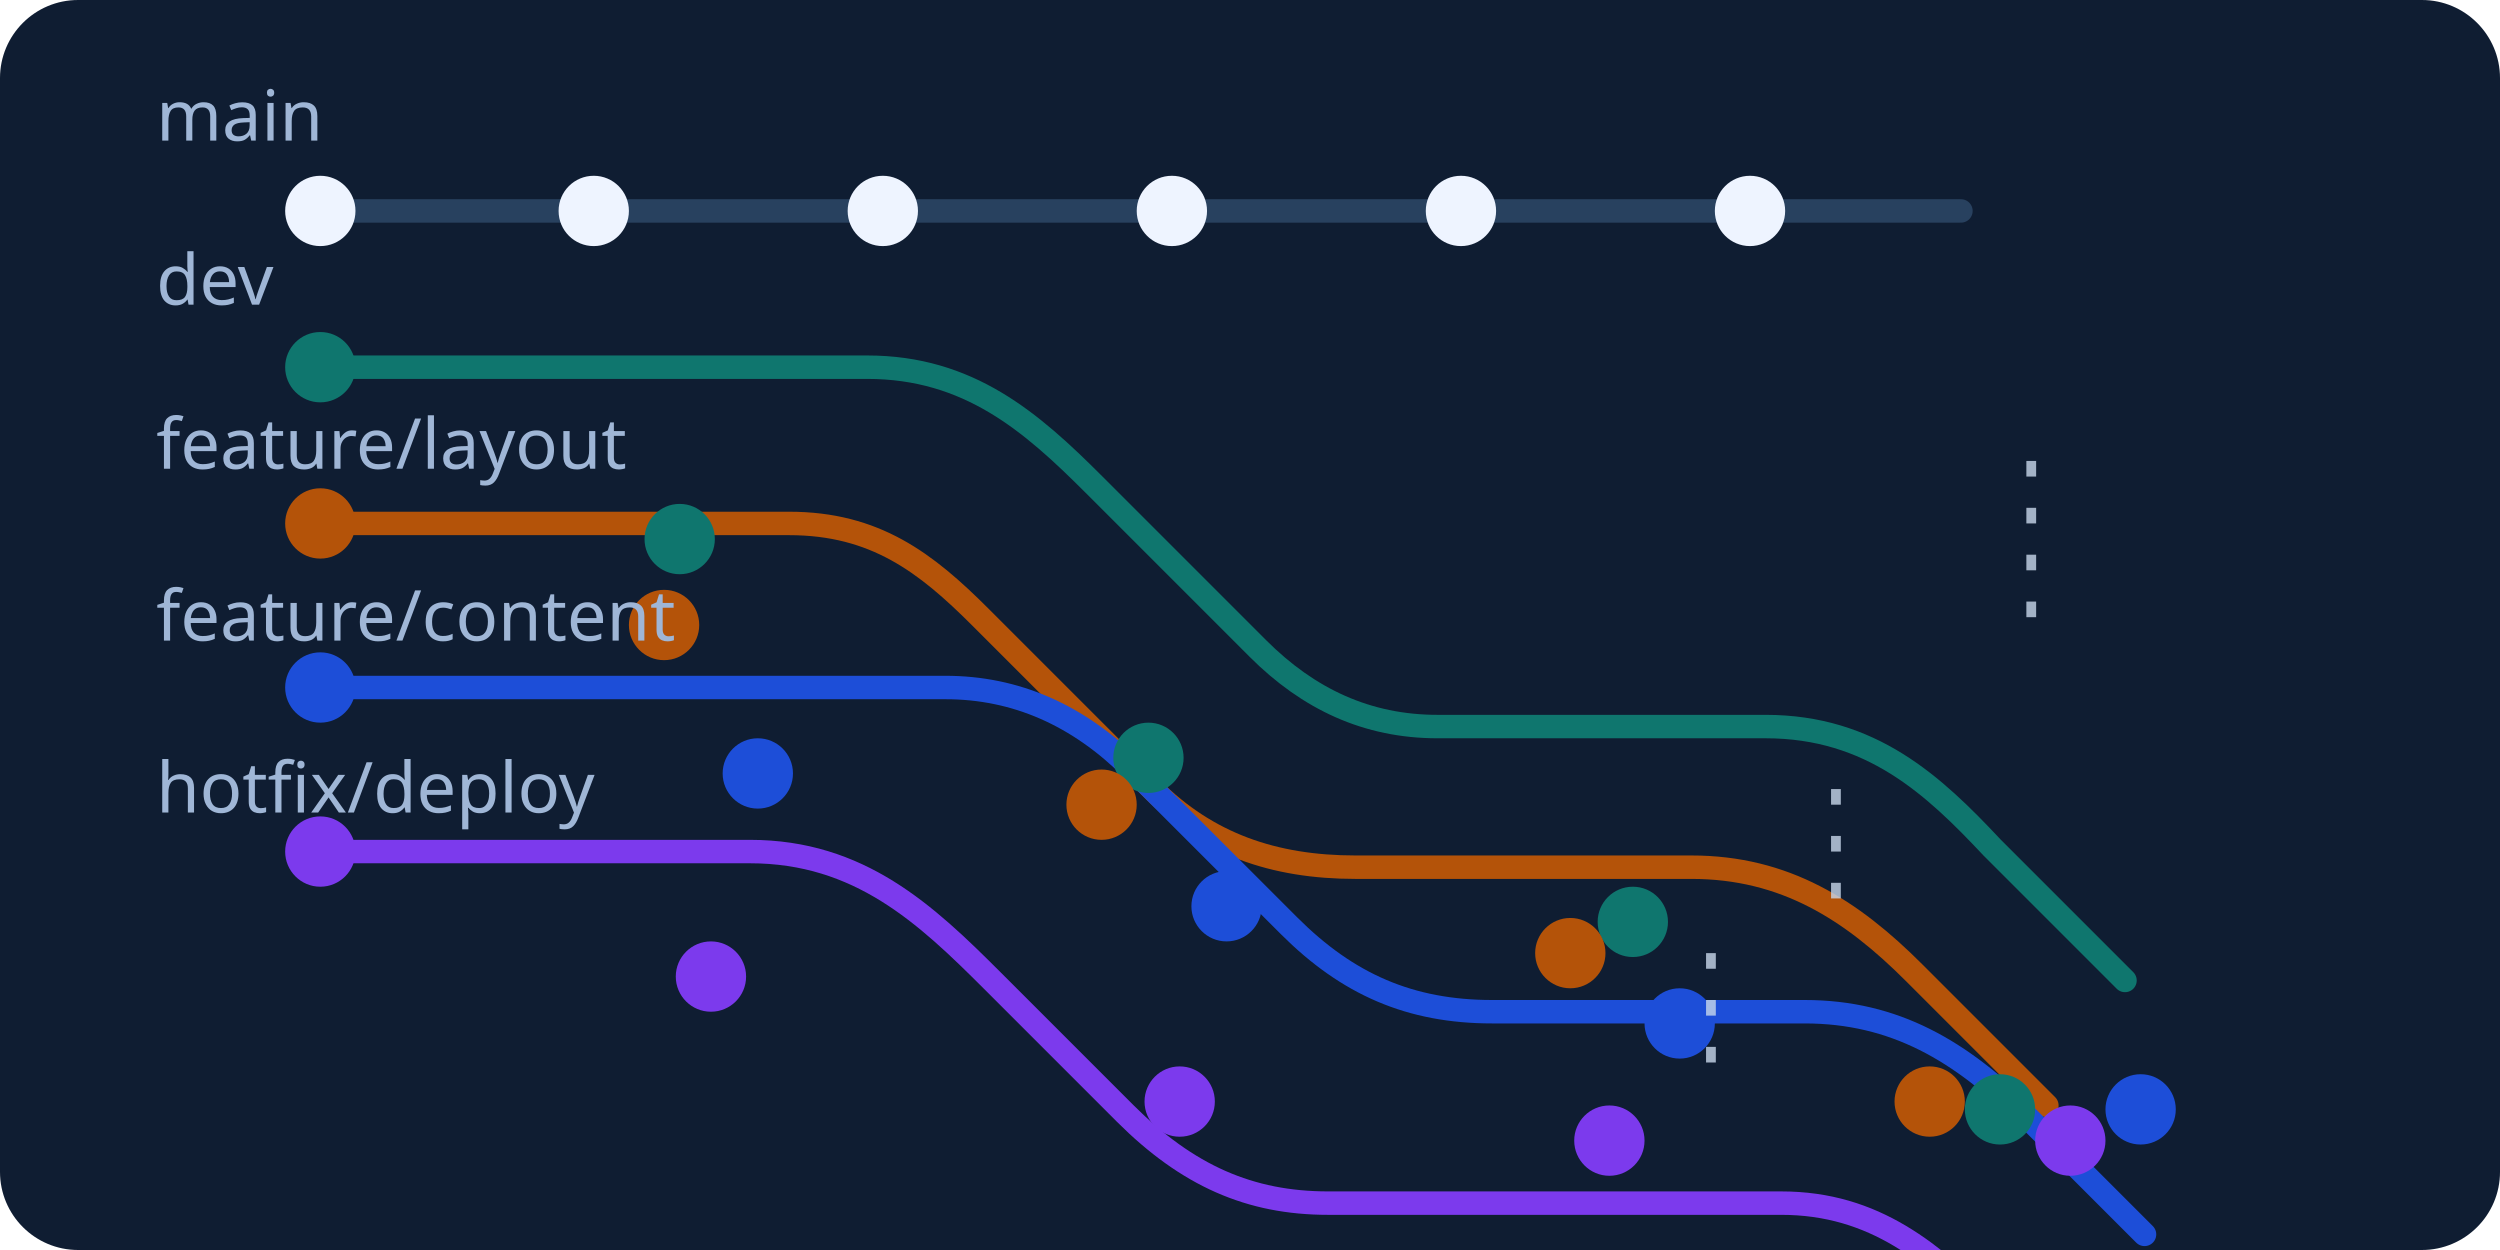
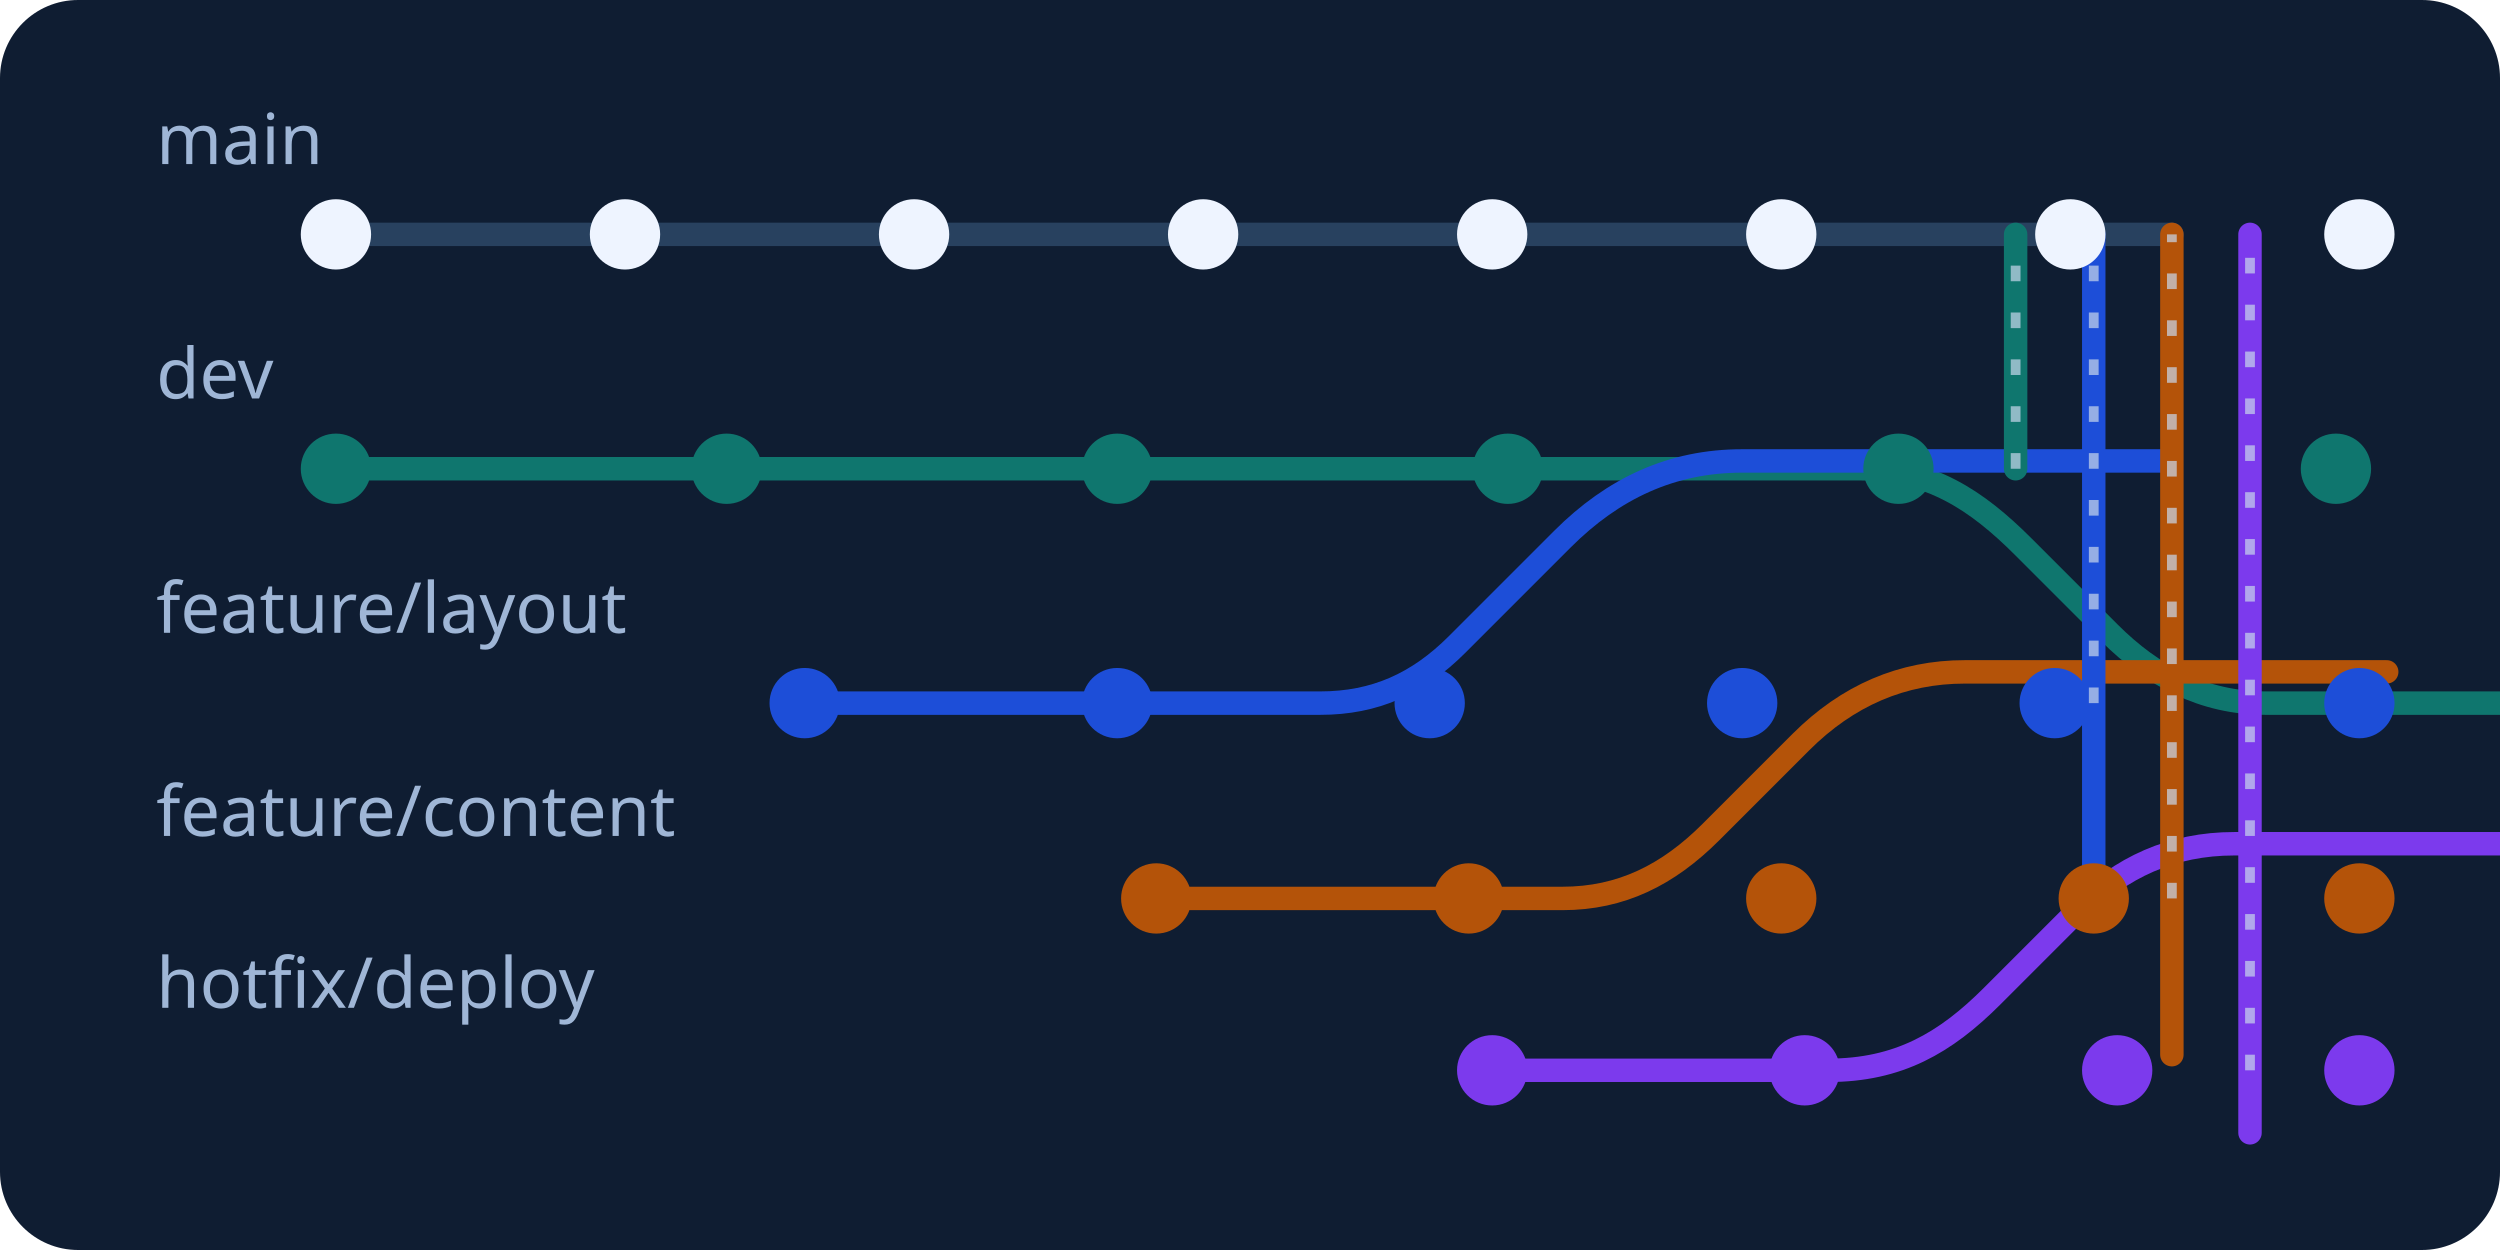
<svg xmlns="http://www.w3.org/2000/svg" viewBox="0 0 640 320" role="img" aria-labelledby="title desc">
  <rect width="640" height="320" rx="20" fill="#0f1d32" />
  <g fill="none" stroke-linecap="round" stroke-linejoin="round">
-     <path d="M82 54h420" stroke="#28415f" stroke-width="6" />
-     <path d="M82 94h140c26 0 42 14 58 30l42 42c13 13 28 20 46 20h84c27 0 43 15 58 31l34 34" stroke="#0f766e" stroke-width="6" />
-     <path d="M82 134h120c22 0 35 10 49 24l44 44c14 14 31 20 52 20h86c24 0 41 11 57 27l34 34" stroke="#b45309" stroke-width="6" />
-     <path d="M82 176h160c18 0 34 7 48 21l40 40c15 15 31 22 52 22h80c23 0 40 10 57 27l30 30" stroke="#1d4ed8" stroke-width="6" />
-     <path d="M82 218h110c28 0 45 16 62 33l34 34c16 16 32 23 52 23h116c24 0 39 13 54 28l44 44" stroke="#7c3aed" stroke-width="6" />
+     <path d="M86 60h470" stroke="#28415f" stroke-width="6" />
+     <path d="M86 120h390c18 0 30 8 42 20l22 22c11 11 24 18 40 18h76" stroke="#0f766e" stroke-width="6" />
+     <path d="M206 180h132c14 0 25-5 35-15l27-27c13-13 28-20 46-20h108" stroke="#1d4ed8" stroke-width="6" />
+     <path d="M296 230h104c15 0 27-6 38-17l23-23c12-12 26-18 42-18h108" stroke="#b45309" stroke-width="6" />
+     <path d="M382 274h86c18 0 30-7 42-19l22-22c11-11 24-17 40-17h78" stroke="#7c3aed" stroke-width="6" />
+     <path d="M516 60v60" stroke="#0f766e" stroke-width="6" />
+     <path d="M536 60v170" stroke="#1d4ed8" stroke-width="6" />
+     <path d="M556 60v210" stroke="#b45309" stroke-width="6" />
+     <path d="M576 60v230" stroke="#7c3aed" stroke-width="6" />
  </g>
  <g fill="#eef4ff">
-     <circle cx="82" cy="54" r="9" />
-     <circle cx="152" cy="54" r="9" />
-     <circle cx="226" cy="54" r="9" />
-     <circle cx="300" cy="54" r="9" />
-     <circle cx="374" cy="54" r="9" />
-     <circle cx="448" cy="54" r="9" />
+     <circle cx="86" cy="60" r="9" />
+     <circle cx="160" cy="60" r="9" />
+     <circle cx="234" cy="60" r="9" />
+     <circle cx="308" cy="60" r="9" />
+     <circle cx="382" cy="60" r="9" />
+     <circle cx="456" cy="60" r="9" />
+     <circle cx="530" cy="60" r="9" />
+     <circle cx="604" cy="60" r="9" />
  </g>
  <g fill="#0f766e">
-     <circle cx="82" cy="94" r="9" />
-     <circle cx="174" cy="138" r="9" />
-     <circle cx="294" cy="194" r="9" />
-     <circle cx="418" cy="236" r="9" />
-     <circle cx="512" cy="284" r="9" />
+     <circle cx="86" cy="120" r="9" />
+     <circle cx="186" cy="120" r="9" />
+     <circle cx="286" cy="120" r="9" />
+     <circle cx="386" cy="120" r="9" />
+     <circle cx="486" cy="120" r="9" />
+     <circle cx="598" cy="120" r="9" />
+   </g>
+   <g fill="#1d4ed8">
+     <circle cx="206" cy="180" r="9" />
+     <circle cx="286" cy="180" r="9" />
+     <circle cx="366" cy="180" r="9" />
+     <circle cx="446" cy="180" r="9" />
+     <circle cx="526" cy="180" r="9" />
+     <circle cx="604" cy="180" r="9" />
  </g>
  <g fill="#b45309">
-     <circle cx="82" cy="134" r="9" />
-     <circle cx="170" cy="160" r="9" />
-     <circle cx="282" cy="206" r="9" />
-     <circle cx="402" cy="244" r="9" />
-     <circle cx="494" cy="282" r="9" />
-   </g>
-   <g fill="#1d4ed8">
-     <circle cx="82" cy="176" r="9" />
-     <circle cx="194" cy="198" r="9" />
-     <circle cx="314" cy="232" r="9" />
-     <circle cx="430" cy="262" r="9" />
-     <circle cx="548" cy="284" r="9" />
+     <circle cx="296" cy="230" r="9" />
+     <circle cx="376" cy="230" r="9" />
+     <circle cx="456" cy="230" r="9" />
+     <circle cx="536" cy="230" r="9" />
+     <circle cx="604" cy="230" r="9" />
  </g>
  <g fill="#7c3aed">
-     <circle cx="82" cy="218" r="9" />
-     <circle cx="182" cy="250" r="9" />
-     <circle cx="302" cy="282" r="9" />
-     <circle cx="412" cy="292" r="9" />
-     <circle cx="530" cy="292" r="9" />
+     <circle cx="382" cy="274" r="9" />
+     <circle cx="462" cy="274" r="9" />
+     <circle cx="542" cy="274" r="9" />
+     <circle cx="604" cy="274" r="9" />
  </g>
-   <g stroke="#c8d7eb" stroke-width="2.5" stroke-dasharray="4 8" opacity="0.8">
-     <path d="M520 118v48" />
-     <path d="M470 202v34" />
-     <path d="M438 244v28" />
+   <g stroke="#c8d7eb" stroke-width="2.5" stroke-dasharray="4 8" opacity="0.7">
+     <path d="M516 120v-60" />
+     <path d="M536 180v-120" />
+     <path d="M556 230v-170" />
+     <path d="M576 274v-214" />
  </g>
-   <text x="40" y="36" fill="#9fb6d6" font-family="system-ui, sans-serif" font-size="18">main</text>
-   <text x="40" y="78" fill="#9fb6d6" font-family="system-ui, sans-serif" font-size="18">dev</text>
-   <text x="40" y="120" fill="#9fb6d6" font-family="system-ui, sans-serif" font-size="18">feature/layout</text>
-   <text x="40" y="164" fill="#9fb6d6" font-family="system-ui, sans-serif" font-size="18">feature/content</text>
-   <text x="40" y="208" fill="#9fb6d6" font-family="system-ui, sans-serif" font-size="18">hotfix/deploy</text>
+   <text x="40" y="42" fill="#9fb6d6" font-family="system-ui, sans-serif" font-size="18">main</text>
+   <text x="40" y="102" fill="#9fb6d6" font-family="system-ui, sans-serif" font-size="18">dev</text>
+   <text x="40" y="162" fill="#9fb6d6" font-family="system-ui, sans-serif" font-size="18">feature/layout</text>
+   <text x="40" y="214" fill="#9fb6d6" font-family="system-ui, sans-serif" font-size="18">feature/content</text>
+   <text x="40" y="258" fill="#9fb6d6" font-family="system-ui, sans-serif" font-size="18">hotfix/deploy</text>
</svg>
